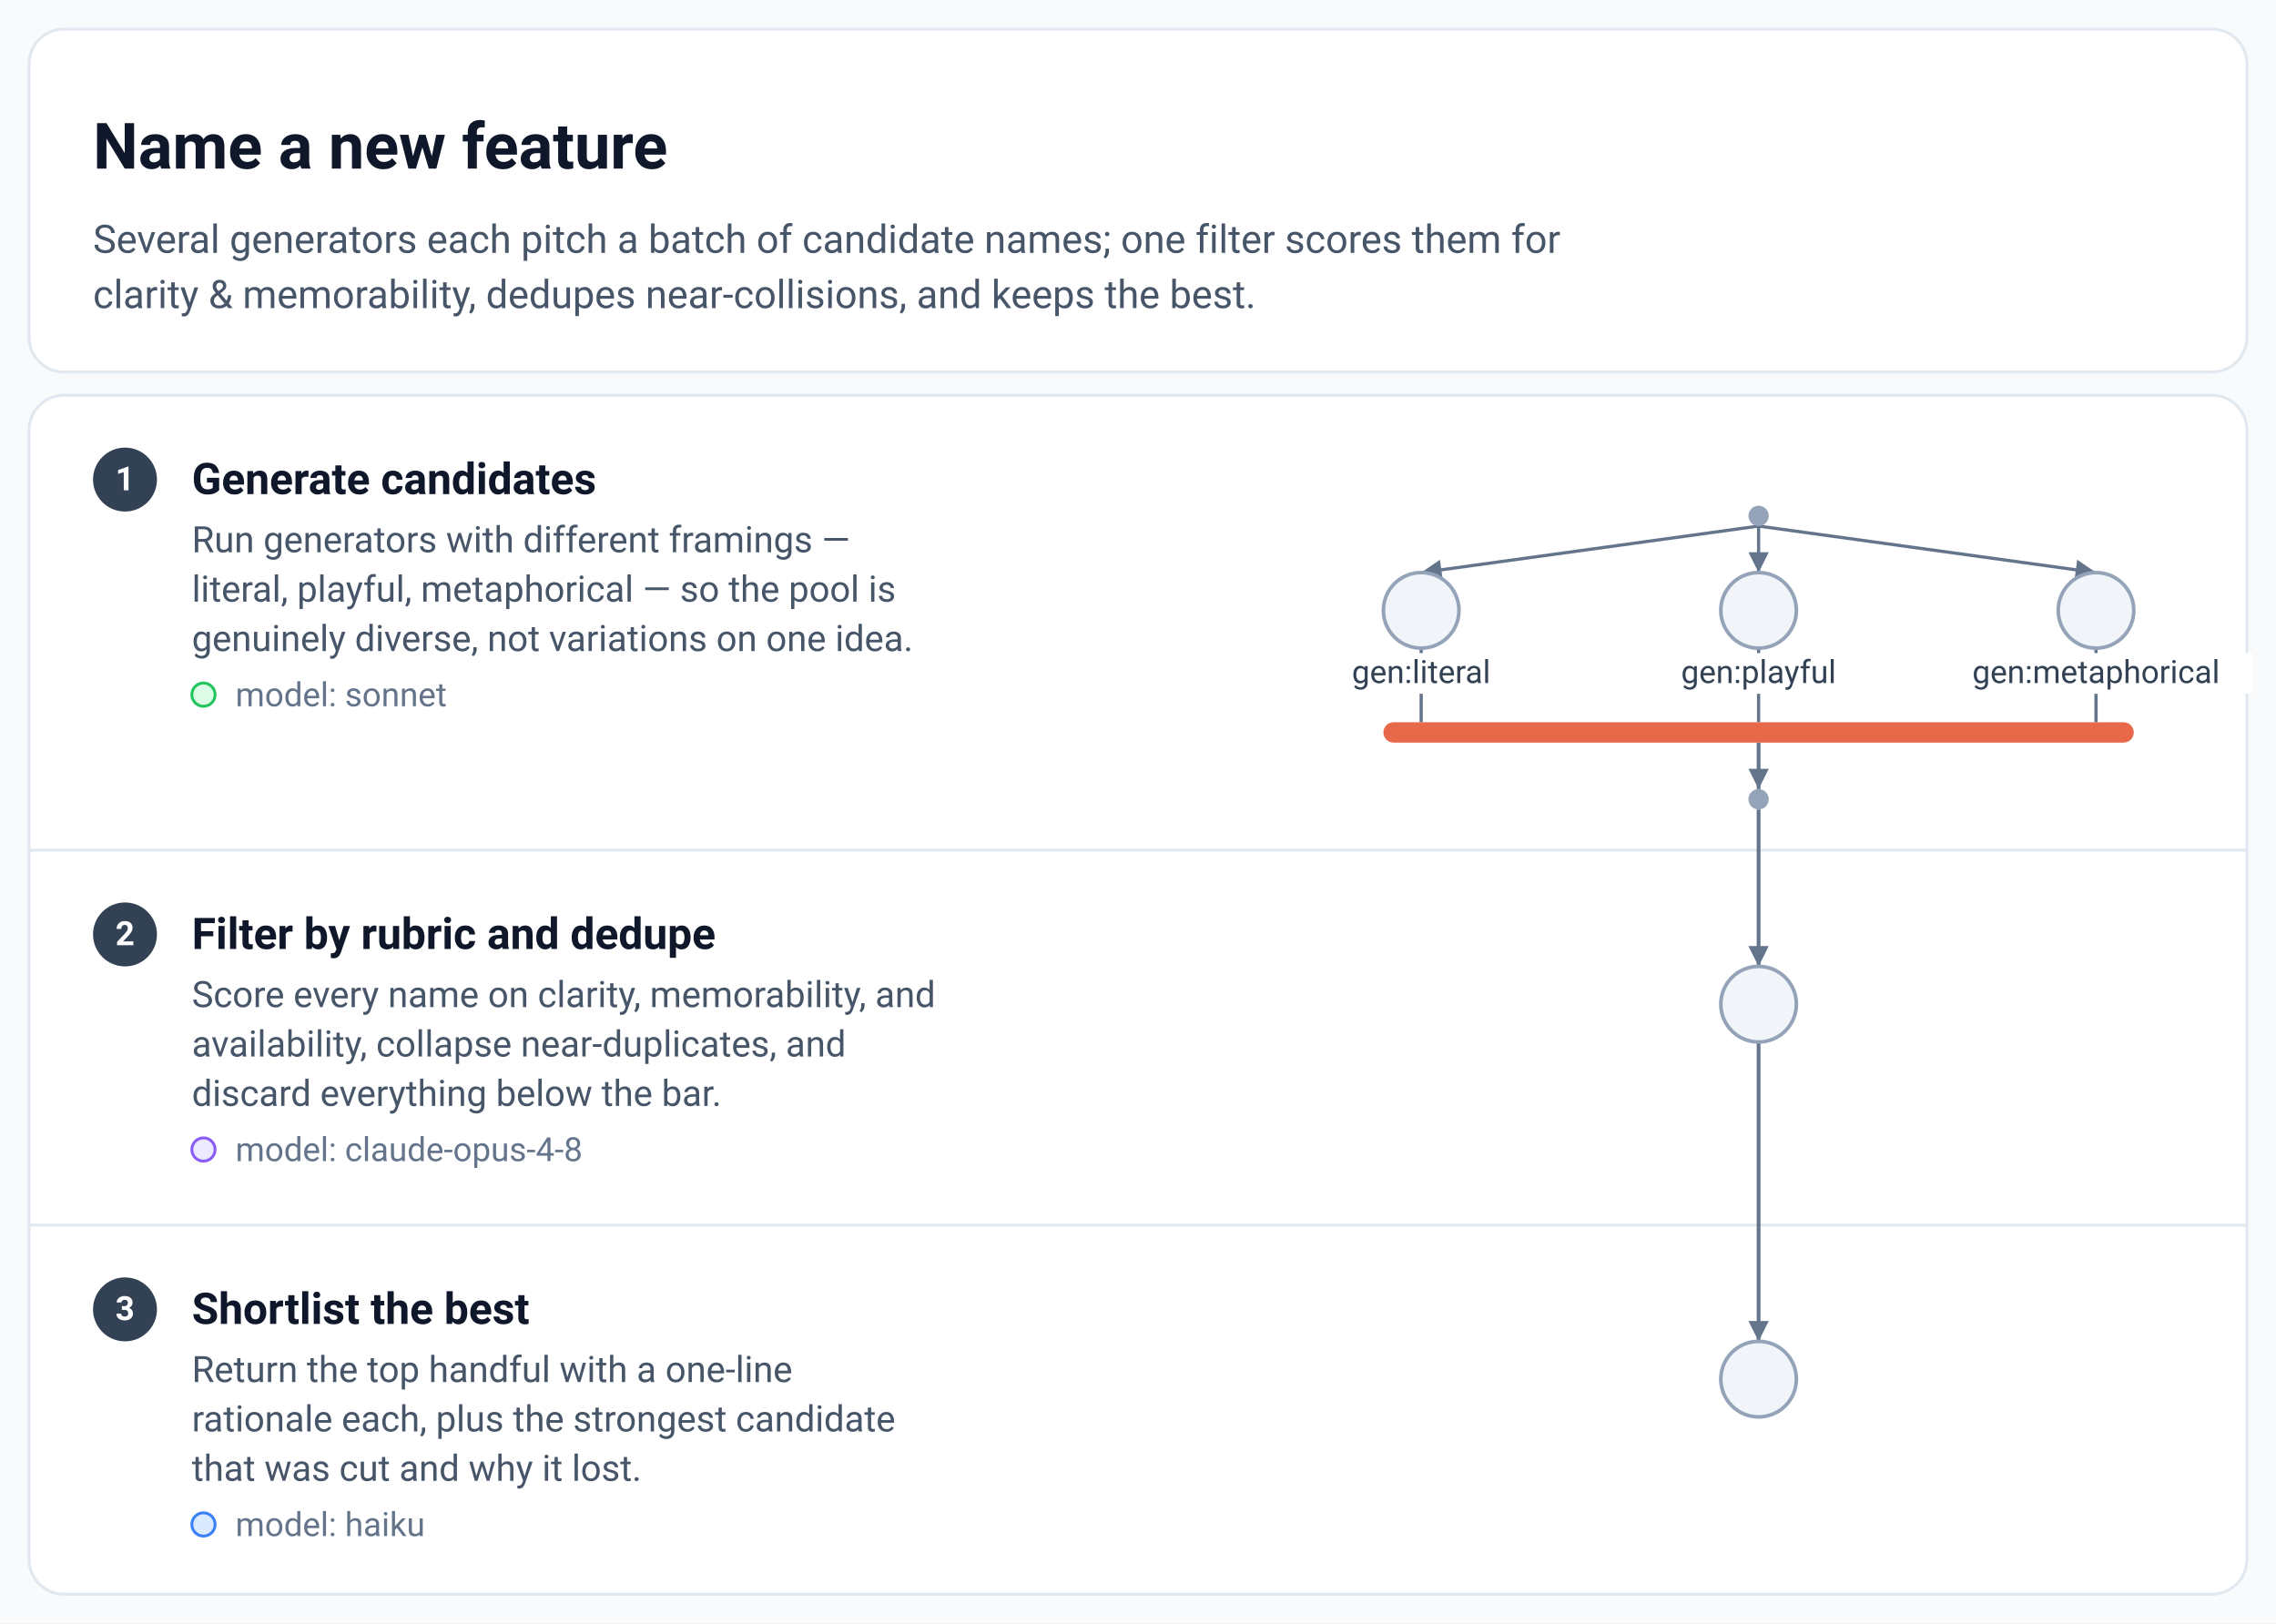
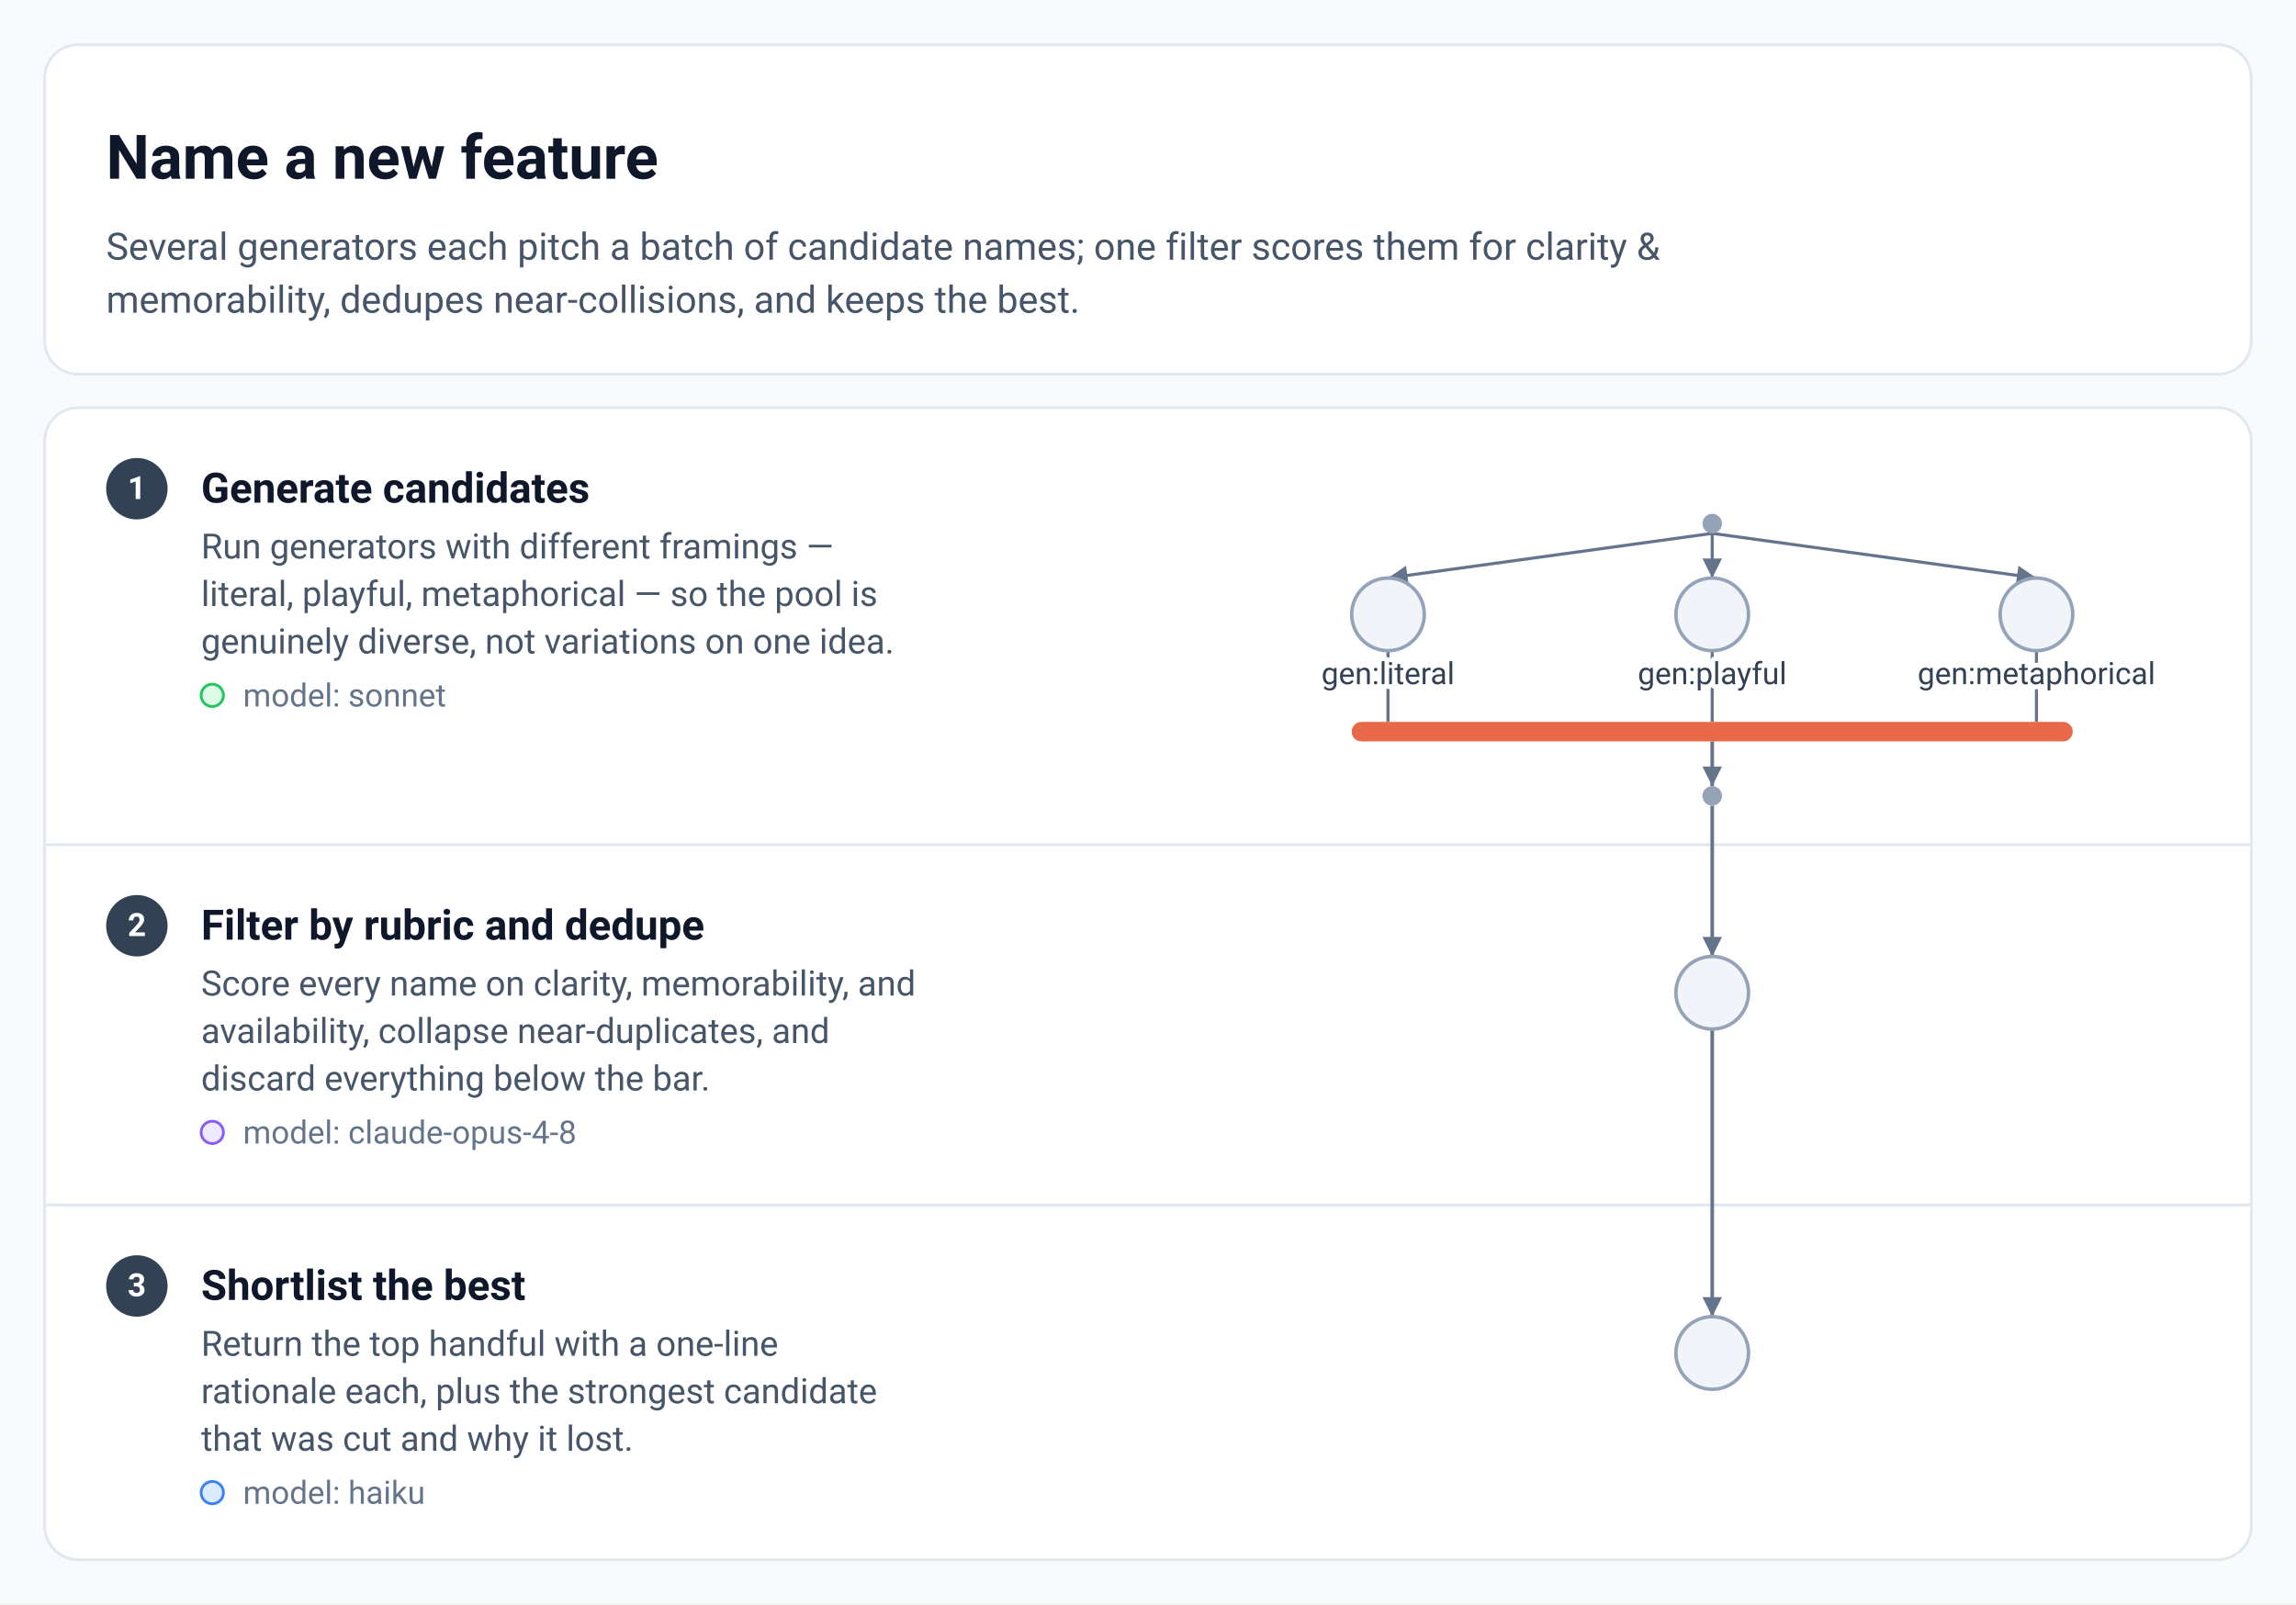
- <svg xmlns="http://www.w3.org/2000/svg" width="783" height="558.5" viewBox="0 0 783 558.5" font-family="-apple-system, BlinkMacSystemFont, 'Segoe UI', Roboto, Helvetica, Arial, sans-serif">
-   <rect width="783" height="558.5" fill="#f8fafc" />
-   <g transform="translate(0 10)">
+ <svg xmlns="http://www.w3.org/2000/svg" width="822" height="574.5" viewBox="0 0 822 574.5" font-family="-apple-system, BlinkMacSystemFont, 'Segoe UI', Roboto, Helvetica, Arial, sans-serif">
+   <rect width="822" height="574.5" fill="#f8fafc" />
+   <g transform="translate(0 16)">
    <g class="header-card">
-       <rect x="10" y="0" width="763" height="118" rx="12" fill="#ffffff" stroke="#e2e8f0" stroke-width="1" />
-       <text x="32" y="48" font-size="22" fill="#0f172a" font-weight="700">Name a new feature</text>
-       <text x="32" y="77" font-size="13.5" fill="#475569">Several generators each pitch a batch of candidate names; one filter scores them for</text>
-       <text x="32" y="96" font-size="13.5" fill="#475569">clarity &amp; memorability, dedupes near-collisions, and keeps the best.</text>
+       <rect x="16" y="0" width="790" height="118" rx="12" fill="#ffffff" stroke="#e2e8f0" stroke-width="1" />
+       <text x="38" y="48" font-size="22" fill="#0f172a" font-weight="700">Name a new feature</text>
+       <text x="38" y="77" font-size="13.5" fill="#475569">Several generators each pitch a batch of candidate names; one filter scores them for clarity &amp;</text>
+       <text x="38" y="96" font-size="13.5" fill="#475569">memorability, dedupes near-collisions, and keeps the best.</text>
    </g>
  </g>
-   <g transform="translate(0 136)">
-     <rect x="10" y="0" width="763" height="412.5" rx="12" fill="#ffffff" stroke="#e2e8f0" stroke-width="1" />
+   <g transform="translate(0 146)">
+     <rect x="16" y="0" width="790" height="412.5" rx="12" fill="#ffffff" stroke="#e2e8f0" stroke-width="1" />
    <g class="swimlane" />
    <g class="swimlane">
-       <line x1="10" y1="156.5" x2="773" y2="156.5" stroke="#e2e8f0" stroke-width="1" />
+       <line x1="16" y1="156.5" x2="806" y2="156.5" stroke="#e2e8f0" stroke-width="1" />
    </g>
    <g class="swimlane">
-       <line x1="10" y1="285.5" x2="773" y2="285.5" stroke="#e2e8f0" stroke-width="1" />
+       <line x1="16" y1="285.5" x2="806" y2="285.5" stroke="#e2e8f0" stroke-width="1" />
    </g>
    <g transform="translate(0 0)">
      <g class="lane-label">
-         <circle cx="43" cy="29" r="11" fill="#334155" />
-         <text x="43" y="32.7" font-size="11.5" fill="#ffffff" font-weight="700" text-anchor="middle">1</text>
-         <text x="66" y="34" font-size="15" fill="#0f172a" font-weight="700">Generate candidates</text>
-         <text x="66" y="54" font-size="12.5" fill="#475569">Run generators with different framings —</text>
-         <text x="66" y="71" font-size="12.5" fill="#475569">literal, playful, metaphorical — so the pool is</text>
-         <text x="66" y="88" font-size="12.5" fill="#475569">genuinely diverse, not variations on one idea.</text>
-         <circle cx="70" cy="103" r="4" fill="#dcfce7" stroke="#22c55e" stroke-width="1" />
-         <text x="81" y="107" font-size="11.5" fill="#64748b">model: sonnet</text>
+         <circle cx="49" cy="29" r="11" fill="#334155" />
+         <text x="49" y="32.7" font-size="11.5" fill="#ffffff" font-weight="700" text-anchor="middle">1</text>
+         <text x="72" y="34" font-size="15" fill="#0f172a" font-weight="700">Generate candidates</text>
+         <text x="72" y="54" font-size="12.5" fill="#475569">Run generators with different framings —</text>
+         <text x="72" y="71" font-size="12.5" fill="#475569">literal, playful, metaphorical — so the pool is</text>
+         <text x="72" y="88" font-size="12.5" fill="#475569">genuinely diverse, not variations on one idea.</text>
+         <circle cx="76" cy="103" r="4" fill="#dcfce7" stroke="#22c55e" stroke-width="1" />
+         <text x="87" y="107" font-size="11.5" fill="#64748b">model: sonnet</text>
      </g>
    </g>
    <g transform="translate(0 156.5)">
      <g class="lane-label">
-         <circle cx="43" cy="29" r="11" fill="#334155" />
-         <text x="43" y="32.7" font-size="11.5" fill="#ffffff" font-weight="700" text-anchor="middle">2</text>
-         <text x="66" y="34" font-size="15" fill="#0f172a" font-weight="700">Filter by rubric and dedupe</text>
-         <text x="66" y="54" font-size="12.5" fill="#475569">Score every name on clarity, memorability, and</text>
-         <text x="66" y="71" font-size="12.5" fill="#475569">availability, collapse near-duplicates, and</text>
-         <text x="66" y="88" font-size="12.5" fill="#475569">discard everything below the bar.</text>
-         <circle cx="70" cy="103" r="4" fill="#ede9fe" stroke="#8b5cf6" stroke-width="1" />
-         <text x="81" y="107" font-size="11.5" fill="#64748b">model: claude-opus-4-8</text>
+         <circle cx="49" cy="29" r="11" fill="#334155" />
+         <text x="49" y="32.7" font-size="11.5" fill="#ffffff" font-weight="700" text-anchor="middle">2</text>
+         <text x="72" y="34" font-size="15" fill="#0f172a" font-weight="700">Filter by rubric and dedupe</text>
+         <text x="72" y="54" font-size="12.5" fill="#475569">Score every name on clarity, memorability, and</text>
+         <text x="72" y="71" font-size="12.5" fill="#475569">availability, collapse near-duplicates, and</text>
+         <text x="72" y="88" font-size="12.5" fill="#475569">discard everything below the bar.</text>
+         <circle cx="76" cy="103" r="4" fill="#ede9fe" stroke="#8b5cf6" stroke-width="1" />
+         <text x="87" y="107" font-size="11.5" fill="#64748b">model: claude-opus-4-8</text>
      </g>
    </g>
    <g transform="translate(0 285.5)">
      <g class="lane-label">
-         <circle cx="43" cy="29" r="11" fill="#334155" />
-         <text x="43" y="32.7" font-size="11.5" fill="#ffffff" font-weight="700" text-anchor="middle">3</text>
-         <text x="66" y="34" font-size="15" fill="#0f172a" font-weight="700">Shortlist the best</text>
-         <text x="66" y="54" font-size="12.5" fill="#475569">Return the top handful with a one-line</text>
-         <text x="66" y="71" font-size="12.5" fill="#475569">rationale each, plus the strongest candidate</text>
-         <text x="66" y="88" font-size="12.5" fill="#475569">that was cut and why it lost.</text>
-         <circle cx="70" cy="103" r="4" fill="#dbeafe" stroke="#3b82f6" stroke-width="1" />
-         <text x="81" y="107" font-size="11.5" fill="#64748b">model: haiku</text>
+         <circle cx="49" cy="29" r="11" fill="#334155" />
+         <text x="49" y="32.7" font-size="11.5" fill="#ffffff" font-weight="700" text-anchor="middle">3</text>
+         <text x="72" y="34" font-size="15" fill="#0f172a" font-weight="700">Shortlist the best</text>
+         <text x="72" y="54" font-size="12.5" fill="#475569">Return the top handful with a one-line</text>
+         <text x="72" y="71" font-size="12.5" fill="#475569">rationale each, plus the strongest candidate</text>
+         <text x="72" y="88" font-size="12.5" fill="#475569">that was cut and why it lost.</text>
+         <circle cx="76" cy="103" r="4" fill="#dbeafe" stroke="#3b82f6" stroke-width="1" />
+         <text x="87" y="107" font-size="11.5" fill="#64748b">model: haiku</text>
      </g>
    </g>
-     <g class="topology" transform="translate(301 0)">
+     <g class="topology" transform="translate(309 0)">
      <g class="edge">
        <path d="M 304 45 L 187.92 61" fill="none" stroke="#64748b" stroke-width="1.1" />
        <polygon points="187.92,61 194.38,56.58 195.33,63.51" fill="#64748b" />
      </g>
      <g class="edge">
        <path d="M 304 45 L 304 61" fill="none" stroke="#64748b" stroke-width="1.1" />
        <polygon points="304,61 300.5,54 307.5,54" fill="#64748b" />
      </g>
      <g class="edge">
        <path d="M 304 45 L 420.08 61" fill="none" stroke="#64748b" stroke-width="1.1" />
        <polygon points="420.08,61 412.67,63.51 413.62,56.58" fill="#64748b" />
      </g>
      <g class="edge">
        <path d="M 187.92 87 L 187.92 112.5" fill="none" stroke="#64748b" stroke-width="1.1" />
      </g>
      <g class="edge">
        <path d="M 304 87 L 304 112.5" fill="none" stroke="#64748b" stroke-width="1.1" />
      </g>
      <g class="edge">
        <path d="M 420.08 87 L 420.08 112.5" fill="none" stroke="#64748b" stroke-width="1.1" />
      </g>
      <g class="edge">
        <path d="M 304 119.5 L 304 135.5" fill="none" stroke="#64748b" stroke-width="1.3" />
        <polygon points="304,135.5 300.5,128.5 307.5,128.5" fill="#64748b" />
      </g>
      <g class="edge">
        <path d="M 304 142.5 L 304 196.5" fill="none" stroke="#64748b" stroke-width="1.3" />
        <polygon points="304,196.5 300.5,189.5 307.5,189.5" fill="#64748b" />
      </g>
      <g class="edge">
        <path d="M 304 222.5 L 304 325.5" fill="none" stroke="#64748b" stroke-width="1.3" />
        <polygon points="304,325.5 300.5,318.5 307.5,318.5" fill="#64748b" />
      </g>
      <circle class="hub" cx="304" cy="41.5" r="3.5" fill="#94a3b8" />
      <g class="agent-node">
        <circle cx="187.92" cy="74" r="13" fill="#f1f5f9" stroke="#94a3b8" stroke-width="1.25" />
-         <rect x="149.83" y="88.7" width="76.18" height="14" fill="#ffffff" />
-         <text x="187.92" y="99" font-size="11" fill="#334155" text-anchor="middle">gen:literal</text>
+         <text x="187.92" y="99" font-size="11" fill="#334155" text-anchor="middle" stroke="#ffffff" stroke-width="3.5" stroke-linejoin="round" paint-order="stroke fill">gen:literal</text>
      </g>
      <g class="agent-node">
        <circle cx="304" cy="74" r="13" fill="#f1f5f9" stroke="#94a3b8" stroke-width="1.25" />
-         <rect x="265.91" y="88.7" width="76.18" height="14" fill="#ffffff" />
-         <text x="304" y="99" font-size="11" fill="#334155" text-anchor="middle">gen:playful</text>
+         <text x="304" y="99" font-size="11" fill="#334155" text-anchor="middle" stroke="#ffffff" stroke-width="3.5" stroke-linejoin="round" paint-order="stroke fill">gen:playful</text>
      </g>
      <g class="agent-node">
        <circle cx="420.08" cy="74" r="13" fill="#f1f5f9" stroke="#94a3b8" stroke-width="1.25" />
-         <rect x="366.04" y="88.7" width="108.08" height="14" fill="#ffffff" />
-         <text x="420.08" y="99" font-size="11" fill="#334155" text-anchor="middle">gen:metaphorical</text>
+         <text x="420.08" y="99" font-size="11" fill="#334155" text-anchor="middle" stroke="#ffffff" stroke-width="3.5" stroke-linejoin="round" paint-order="stroke fill">gen:metaphorical</text>
      </g>
      <rect class="barrier" x="174.92" y="112.5" width="258.16" height="7" rx="3.5" fill="#e8694a" />
      <circle class="hub" cx="304" cy="139" r="3.5" fill="#94a3b8" />
      <g class="agent-node">
        <circle cx="304" cy="209.5" r="13" fill="#f1f5f9" stroke="#94a3b8" stroke-width="1.25" />
      </g>
      <g class="agent-node">
        <circle cx="304" cy="338.5" r="13" fill="#f1f5f9" stroke="#94a3b8" stroke-width="1.25" />
      </g>
    </g>
  </g>
</svg>
